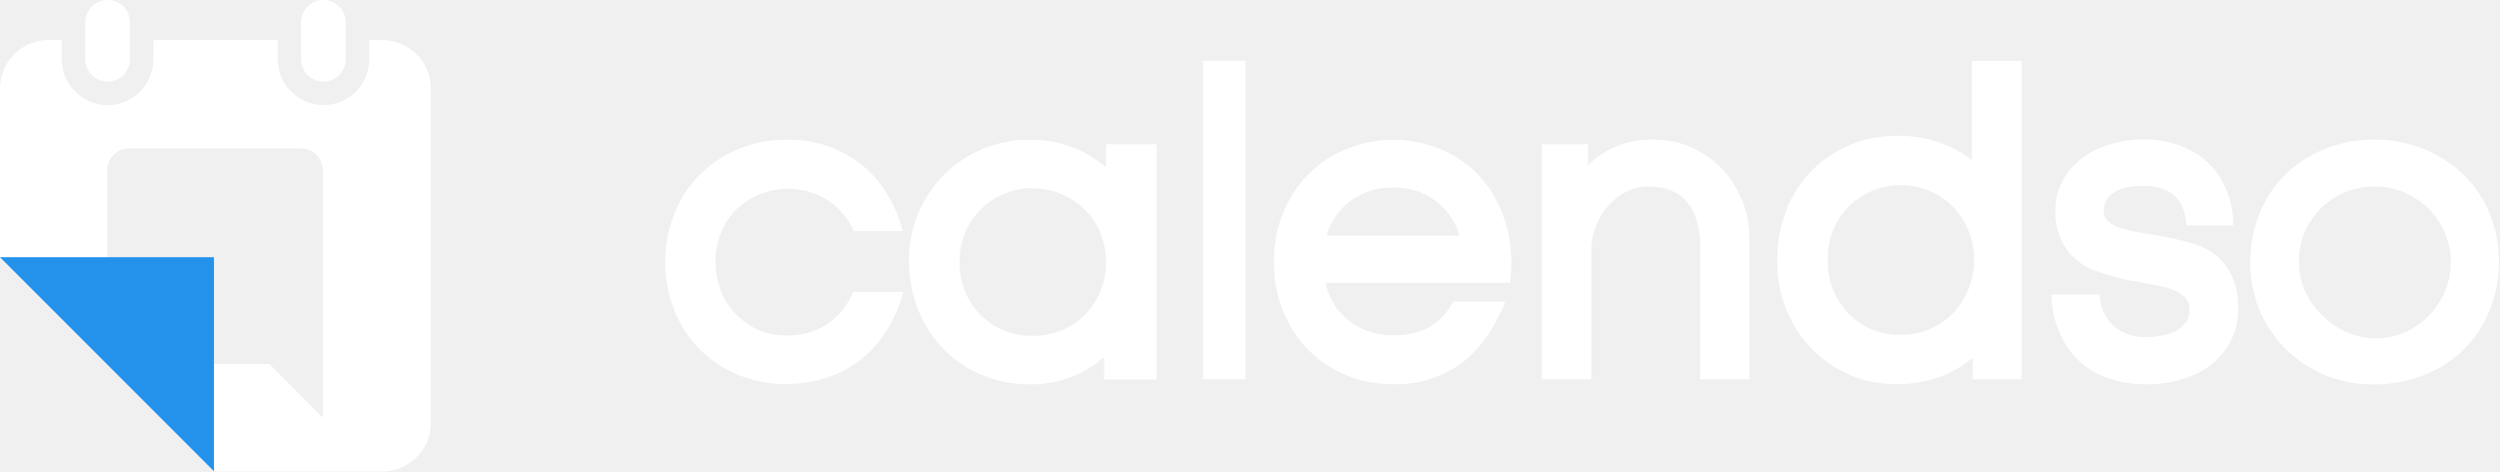
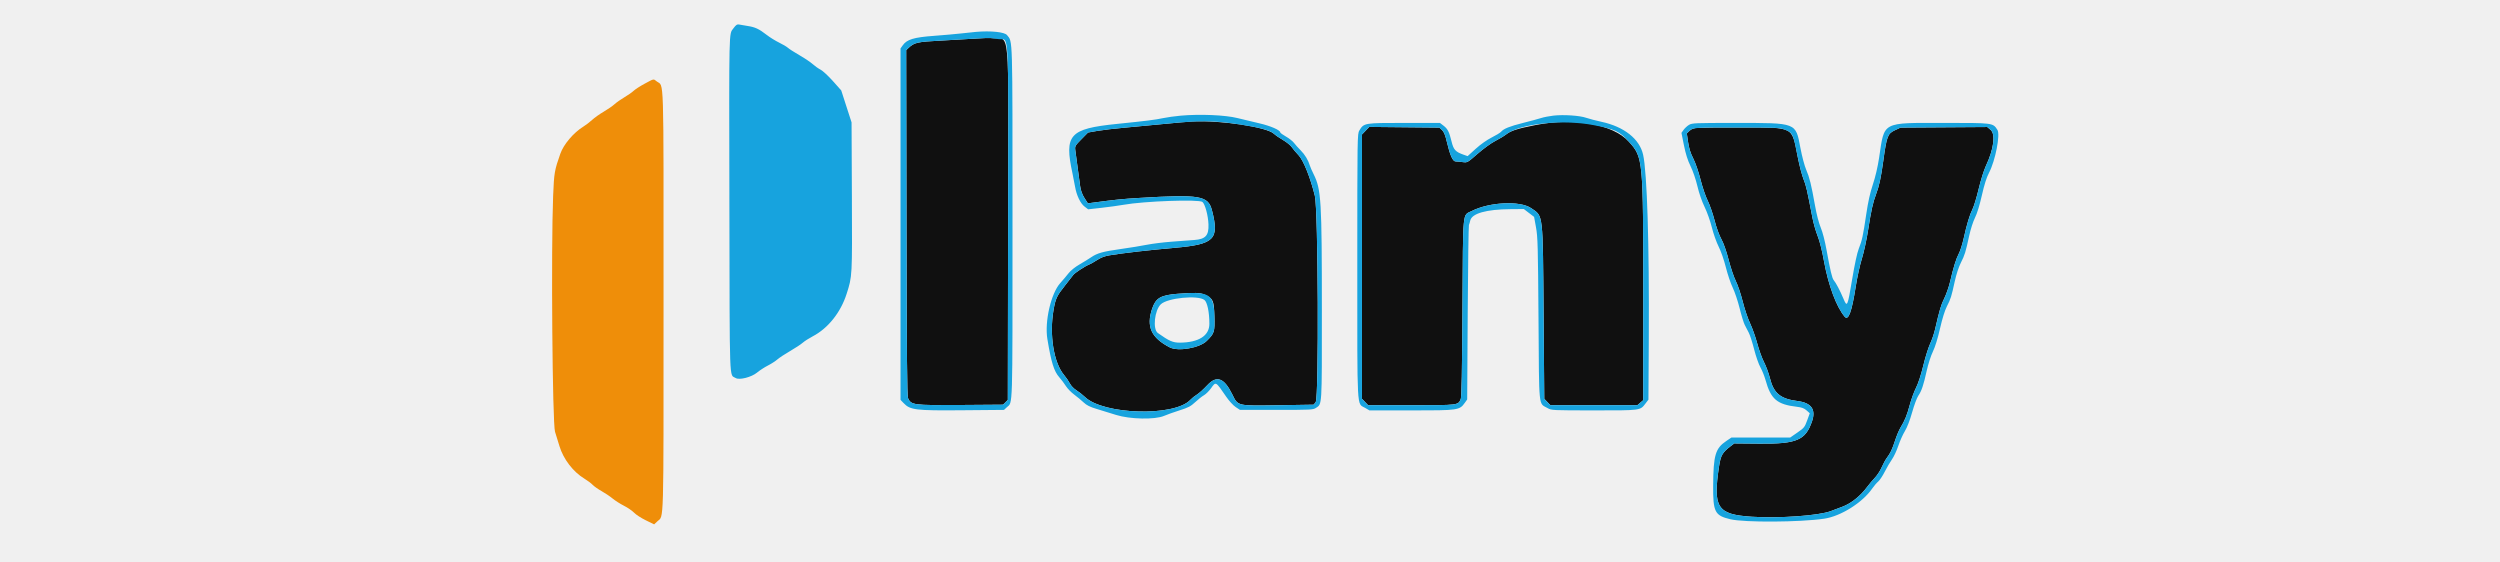
- <svg xmlns="http://www.w3.org/2000/svg" id="Layer_1" data-name="Layer 1" viewBox="0 0 566.93 106.87">
-   <defs>
-     <style>.cls-1,.cls-2{fill:#fff;}.cls-1,.cls-3{fillRule:evenodd;}.cls-3{fill:#2492eb;}</style>
-   </defs>
-   <path class="cls-1" d="M178.41,87.12a28.08,28.08,0,0,1-14-3.59,25.91,25.91,0,0,1-9.94-10,29.62,29.62,0,0,1,0-28.25,25.88,25.88,0,0,1,10-10,28,28,0,0,1,14-3.61A26.53,26.53,0,0,1,195,37q7,5.33,9.86,15.41H193.68a15.82,15.82,0,0,0-6.17-7.16,16.32,16.32,0,0,0-8.68-2.46,17.22,17.22,0,0,0-8.07,2,15.63,15.63,0,0,0-6.14,5.81,17.85,17.85,0,0,0-.19,17.26,16.41,16.41,0,0,0,5.79,6,14.94,14.94,0,0,0,8,2.23c7.23,0,12.37-3.29,15.37-9.89h11.35a31.36,31.36,0,0,1-5.77,11.52,24.73,24.73,0,0,1-9.16,7,28.61,28.61,0,0,1-11.59,2.34ZM250.48,81a24.7,24.7,0,0,1-16.77,6.15,28,28,0,0,1-14-3.59,26.15,26.15,0,0,1-9.84-10A29.21,29.21,0,0,1,206.22,59a27.1,27.1,0,0,1,27.2-27.29,25.66,25.66,0,0,1,17.49,6.25V32.72h11.5V86.07H250.48V81ZM234.34,42.66a16.53,16.53,0,0,0-8.42,2.2,16.21,16.21,0,0,0-6,6,16.38,16.38,0,0,0-2.22,8.37,16.59,16.59,0,0,0,4.71,12.16,16.38,16.38,0,0,0,12.11,4.75,16,16,0,0,0,8.27-2.19,16.31,16.31,0,0,0,5.94-6,17.58,17.58,0,0,0,0-17,16.15,16.15,0,0,0-6-6,16.33,16.33,0,0,0-8.4-2.22Zm38.57-28.87h9.67V86h-9.67V13.79Zm27.77,50.36a15.34,15.34,0,0,0,3,6.27,14.48,14.48,0,0,0,5.36,4.14,16.65,16.65,0,0,0,7,1.47,16.84,16.84,0,0,0,8.1-1.75,14.78,14.78,0,0,0,5.55-5.89h11.87q-4.08,9.74-10.36,14.24a25.3,25.3,0,0,1-15.16,4.49,27.13,27.13,0,0,1-13.8-3.59,25.74,25.74,0,0,1-9.74-10A28.65,28.65,0,0,1,289,59.4a28.65,28.65,0,0,1,3.51-14.09,25.62,25.62,0,0,1,9.79-10,28.15,28.15,0,0,1,27.74.09,25.36,25.36,0,0,1,9.57,10.24,30.18,30.18,0,0,1,3.26,14c0,1-.1,2.47-.29,4.51ZM316.1,42.53a15.83,15.83,0,0,0-9.56,2.92,14.91,14.91,0,0,0-5.58,8h30.18a15.2,15.2,0,0,0-5.59-8,15.63,15.63,0,0,0-9.45-2.92Zm69.63,13.73q0-7-3-10.46c-2-2.35-4.89-3.51-8.68-3.51a11.46,11.46,0,0,0-6.48,2,14.08,14.08,0,0,0-4.76,5.36A15.6,15.6,0,0,0,361,57.08V86H349.79V32.72h10.46v4.76a20.2,20.2,0,0,1,14.87-5.82,20.87,20.87,0,0,1,11,3,21.54,21.54,0,0,1,7.89,8.21,23.45,23.45,0,0,1,2.88,11.55V86h-11.2V56.26Zm61.81,24.91a25.73,25.73,0,0,1-7.91,4.44,28,28,0,0,1-9.35,1.51,26.4,26.4,0,0,1-13.75-3.69,26.94,26.94,0,0,1-9.78-10.07,28.29,28.29,0,0,1-3.57-14.06,30.39,30.39,0,0,1,3.46-14.67,26.14,26.14,0,0,1,9.79-10.14,27.27,27.27,0,0,1,14.14-3.69,28.53,28.53,0,0,1,9,1.4,25.51,25.51,0,0,1,7.78,4.08V13.84h11.3V86h-11.1V81.17ZM431.24,42a16.34,16.34,0,0,0-8.41,2.22,16.05,16.05,0,0,0-6,6,16.75,16.75,0,0,0-2.18,8.49,17.11,17.11,0,0,0,4.71,12.4,16.07,16.07,0,0,0,12.06,4.8,15.71,15.71,0,0,0,8.31-2.26,16.37,16.37,0,0,0,5.94-6.14,17.92,17.92,0,0,0,0-17.17A16.44,16.44,0,0,0,431.24,42Zm55.44,45.13a23.84,23.84,0,0,1-10.84-2.39,18.14,18.14,0,0,1-7.46-7,22.68,22.68,0,0,1-3-10.94h11a10,10,0,0,0,3.08,7.12A11,11,0,0,0,487,76.41a15.51,15.51,0,0,0,5.33-.82,7.27,7.27,0,0,0,3.31-2.18,4.68,4.68,0,0,0,1.1-3,4.06,4.06,0,0,0-1.24-3.19,8.52,8.52,0,0,0-1.72-1.16,13.45,13.45,0,0,0-2.17-.81c-1.82-.44-3.87-.86-6.15-1.29-1.76-.25-3.46-.58-5.1-1s-3.47-1-5-1.59A11.16,11.16,0,0,1,473,60.35l-1-.71a9.64,9.64,0,0,0-1.2-1,8.44,8.44,0,0,1-1.77-1.82,17.51,17.51,0,0,1-1.49-2.61,14.27,14.27,0,0,1-1.25-6.43A14.21,14.21,0,0,1,469,39.29a16.77,16.77,0,0,1,7.2-5.65,25.49,25.49,0,0,1,10.29-2A22.09,22.09,0,0,1,496.82,34a17.22,17.22,0,0,1,7.12,6.73,21.13,21.13,0,0,1,2.74,10.4H496c-.14-3-1.05-5.22-2.69-6.73s-4-2.26-7-2.26-5.24.51-6.76,1.54a4.49,4.49,0,0,0-2.28,3.84,3.12,3.12,0,0,0,1,2.64,8.49,8.49,0,0,0,1.84,1.18,10,10,0,0,0,2,.66c.81.21,1.69.43,2.69.62l3.12.53a65.57,65.57,0,0,1,10,2.21,14,14,0,0,1,6.74,4.46,14.62,14.62,0,0,1,3,8.37l.1,1.82A15.47,15.47,0,0,1,505,79.1a17.09,17.09,0,0,1-7.46,6,27.44,27.44,0,0,1-10.9,2.06Zm76.61-13.55a26.23,26.23,0,0,1-10.19,10,30.43,30.43,0,0,1-14.77,3.59,27.65,27.65,0,0,1-14-3.64,27.26,27.26,0,0,1-10.08-9.92,26.66,26.66,0,0,1-3.73-13.83,28.7,28.7,0,0,1,3.61-14.56,25.87,25.87,0,0,1,10.24-10,29.05,29.05,0,0,1,14.32-3.56,29.59,29.59,0,0,1,14.32,3.61,26.71,26.71,0,0,1,10.24,9.9,28.3,28.3,0,0,1,3.64,14.23,28.21,28.21,0,0,1-3.64,14.17ZM538.73,42.29a17.06,17.06,0,0,0-8.63,2.26,16.7,16.7,0,0,0-6.28,6.15,16.46,16.46,0,0,0-2.3,8.5,16.65,16.65,0,0,0,5.18,12.16A17,17,0,0,0,539,76.71a16.16,16.16,0,0,0,8.53-2.37A17.52,17.52,0,0,0,553.72,68,17,17,0,0,0,556,59.4a16.38,16.38,0,0,0-2.33-8.58,17.24,17.24,0,0,0-6.3-6.22A16.89,16.89,0,0,0,538.73,42.29Z" transform="translate(0)" />
-   <rect class="cls-2" x="19.35" width="10.11" height="18.5" rx="5.05" />
-   <rect class="cls-2" x="68.31" width="10.11" height="18.5" rx="5.05" />
-   <path class="cls-1" d="M11,9.1h3v4.35A10.43,10.43,0,0,0,24.4,23.84h0A10.42,10.42,0,0,0,34.79,13.45V9.1H63v4.35A10.42,10.42,0,0,0,73.36,23.84h0A10.42,10.42,0,0,0,83.75,13.45V9.1h3a11,11,0,0,1,11,11V95.91a11,11,0,0,1-11,11H48.54L0,58.33V20.07a11,11,0,0,1,11-11ZM68.21,33.64H29.31a5,5,0,0,0-5,5v38.9a5,5,0,0,0,5,5H61.1L73.24,94.74V38.67A5,5,0,0,0,68.21,33.64Z" transform="translate(0)" />
-   <polygon class="cls-3" points="48.54 58.33 0 58.33 48.54 106.87 48.54 58.33" />
+ <svg xmlns="http://www.w3.org/2000/svg" id="svg" version="1.1" width="400" height="89.888" viewBox="0, 0, 400,89.888">
+   <g id="svgg">
+     <path id="path0" d="M156.167 6.170 C 155.112 6.242,152.610 6.386,150.605 6.491 C 146.757 6.691,146.288 6.796,145.372 7.661 L 144.994 8.018 145.039 35.634 C 145.073 56.795,145.130 63.356,145.285 63.702 C 145.782 64.814,146.102 64.856,153.672 64.800 L 160.491 64.750 160.871 64.370 L 161.250 63.991 161.293 35.825 C 161.344 2.408,161.726 6.501,158.518 6.094 C 158.279 6.063,157.221 6.098,156.167 6.170 M190.750 19.438 C 190.108 19.472,188.083 19.649,186.250 19.831 C 184.417 20.014,181.604 20.279,180.000 20.421 C 178.396 20.563,176.408 20.797,175.583 20.942 L 174.083 21.205 173.025 22.278 C 172.043 23.273,171.972 23.395,172.041 23.967 C 172.156 24.920,172.655 28.628,172.827 29.803 C 172.931 30.518,173.154 31.127,173.519 31.696 L 174.057 32.535 174.904 32.422 C 178.394 31.954,179.605 31.830,182.250 31.672 C 192.031 31.085,193.308 31.304,193.918 33.667 C 195.115 38.300,194.319 39.094,187.917 39.654 C 183.878 40.007,179.725 40.485,177.500 40.853 C 176.761 40.975,176.136 41.214,175.533 41.607 C 175.047 41.923,174.464 42.252,174.238 42.338 C 173.619 42.573,171.944 43.675,171.719 43.995 C 171.610 44.150,171.018 44.908,170.403 45.680 C 169.093 47.325,168.890 47.756,168.572 49.565 C 167.872 53.541,168.589 58.028,170.236 59.988 C 170.578 60.395,171.003 61.013,171.182 61.363 C 171.368 61.728,171.808 62.186,172.212 62.436 C 172.599 62.676,173.217 63.161,173.585 63.515 C 176.564 66.380,187.931 66.693,190.456 63.979 C 190.710 63.707,191.179 63.330,191.500 63.140 C 191.821 62.950,192.576 62.267,193.178 61.622 C 194.675 60.016,195.860 60.454,197.158 63.090 C 198.094 64.993,197.887 64.944,204.551 64.839 L 210.186 64.750 210.512 64.333 C 211.033 63.666,210.910 33.497,210.377 31.333 C 209.653 28.398,208.551 25.650,207.769 24.833 C 207.374 24.421,206.885 23.841,206.683 23.544 C 206.480 23.247,205.850 22.734,205.282 22.404 C 204.714 22.074,204.057 21.621,203.821 21.398 C 202.677 20.319,195.219 19.201,190.750 19.438 M245.700 20.005 C 242.743 20.593,241.748 20.909,240.991 21.500 C 240.666 21.754,239.878 22.229,239.241 22.554 C 238.594 22.884,237.353 23.783,236.428 24.591 C 234.775 26.036,234.773 26.037,234.030 25.935 C 233.621 25.879,233.119 25.833,232.914 25.833 C 232.443 25.833,232.007 24.872,231.505 22.729 C 231.243 21.613,231.036 21.102,230.728 20.812 L 230.307 20.417 224.695 20.362 L 219.083 20.307 218.500 20.913 L 217.917 21.519 217.917 42.665 L 217.917 63.811 218.406 64.322 L 218.896 64.833 225.827 64.833 C 233.402 64.833,233.280 64.848,233.715 63.858 C 233.855 63.539,233.933 59.478,233.996 49.242 C 234.095 33.224,233.972 34.524,235.461 33.770 C 238.314 32.326,243.192 32.086,244.976 33.302 C 246.945 34.644,246.846 33.787,246.980 50.698 L 247.083 63.812 247.573 64.323 L 248.062 64.833 255.022 64.833 L 261.981 64.833 262.449 64.431 L 262.917 64.029 262.917 47.306 C 262.917 25.369,262.900 25.193,260.618 22.670 C 258.098 19.883,251.895 18.775,245.700 20.005 M271.667 20.453 C 270.977 20.503,270.643 20.621,270.319 20.931 L 269.889 21.342 270.097 22.749 C 270.245 23.751,270.482 24.503,270.922 25.366 C 271.283 26.075,271.766 27.476,272.087 28.747 C 272.388 29.941,272.899 31.441,273.222 32.083 C 273.545 32.725,274.039 34.143,274.322 35.235 C 274.625 36.410,275.069 37.640,275.410 38.250 C 275.772 38.897,276.210 40.141,276.590 41.598 C 276.922 42.873,277.441 44.404,277.743 45.000 C 278.046 45.596,278.535 47.049,278.830 48.228 C 279.126 49.408,279.658 50.983,280.012 51.728 C 280.366 52.474,280.884 53.930,281.162 54.965 C 281.441 56.000,281.931 57.350,282.251 57.965 C 282.572 58.580,282.992 59.721,283.186 60.500 C 283.791 62.931,284.868 63.822,287.623 64.172 C 289.796 64.447,290.565 65.507,289.940 67.365 C 288.909 70.429,287.490 71.041,281.552 70.985 L 277.477 70.946 276.846 71.432 C 275.592 72.396,275.318 72.874,275.062 74.545 C 274.040 81.229,274.731 82.310,280.263 82.678 C 284.592 82.966,291.000 82.512,292.917 81.780 C 293.283 81.640,294.124 81.324,294.786 81.076 C 296.155 80.564,297.654 79.373,298.705 77.962 C 299.065 77.479,299.648 76.783,300.001 76.417 C 300.353 76.050,300.837 75.304,301.076 74.759 C 301.315 74.213,301.685 73.538,301.897 73.259 C 302.462 72.516,302.754 71.896,303.239 70.410 C 303.477 69.680,303.856 68.783,304.081 68.417 C 304.774 67.289,305.123 66.432,305.562 64.784 C 305.794 63.913,306.243 62.686,306.560 62.058 C 306.912 61.363,307.368 59.971,307.725 58.498 C 308.049 57.168,308.541 55.593,308.820 54.998 C 309.098 54.403,309.448 53.391,309.596 52.749 C 310.351 49.490,310.549 48.825,311.086 47.735 C 311.407 47.086,311.825 45.886,312.015 45.069 C 312.556 42.748,312.976 41.397,313.411 40.579 C 313.631 40.164,313.974 39.096,314.174 38.204 C 314.700 35.847,315.150 34.358,315.607 33.454 C 315.829 33.016,316.273 31.554,316.594 30.204 C 316.916 28.847,317.428 27.219,317.738 26.561 C 319.007 23.869,319.321 21.467,318.495 20.772 L 317.962 20.323 311.023 20.370 L 304.083 20.417 303.153 20.853 C 302.027 21.381,301.866 21.811,301.323 25.765 C 300.953 28.458,300.664 29.787,300.167 31.083 C 299.677 32.360,299.388 33.659,298.909 36.743 C 298.664 38.319,298.219 40.368,297.903 41.377 C 297.591 42.372,297.151 44.363,296.926 45.801 C 296.281 49.918,295.744 51.383,295.144 50.667 C 293.819 49.085,292.541 45.659,291.843 41.812 C 291.531 40.092,291.140 38.544,290.814 37.729 C 290.525 37.007,290.152 35.704,289.986 34.833 C 289.136 30.383,288.971 29.668,288.568 28.680 C 288.327 28.092,287.913 26.517,287.648 25.180 C 286.643 20.125,287.202 20.423,278.667 20.402 C 275.321 20.394,272.171 20.417,271.667 20.453 M192.750 47.148 C 194.099 47.771,194.233 48.064,194.306 50.564 C 194.380 53.109,194.312 53.328,193.075 54.548 C 191.929 55.678,188.502 56.274,187.154 55.577 C 184.206 54.052,183.383 52.271,184.323 49.447 C 184.910 47.684,185.681 47.224,188.417 47.006 C 191.144 46.790,192.036 46.819,192.750 47.148 " stroke="none" fill="#101010" fill-rule="evenodd" />
+     <path id="path1" d="M117.349 4.531 C 116.611 5.534,116.647 3.983,116.701 32.833 C 116.755 62.254,116.667 59.828,117.706 60.484 C 118.283 60.848,120.232 60.353,121.126 59.615 C 121.558 59.258,122.341 58.749,122.865 58.484 C 123.390 58.219,124.070 57.782,124.377 57.512 C 124.684 57.243,125.602 56.637,126.417 56.167 C 127.231 55.696,128.140 55.099,128.435 54.839 C 128.731 54.580,129.448 54.119,130.028 53.816 C 132.490 52.528,134.510 49.996,135.465 47.000 C 136.366 44.173,136.358 44.313,136.302 31.500 L 136.250 19.583 135.424 17.027 L 134.599 14.470 133.260 12.968 C 132.524 12.142,131.635 11.321,131.286 11.143 C 130.937 10.965,130.371 10.566,130.029 10.256 C 129.686 9.947,128.733 9.306,127.911 8.833 C 127.089 8.360,126.262 7.829,126.074 7.654 C 125.886 7.479,125.252 7.104,124.667 6.820 C 124.081 6.537,123.185 5.982,122.676 5.587 C 121.429 4.621,120.826 4.339,119.611 4.154 C 119.046 4.067,118.421 3.960,118.222 3.916 C 117.945 3.853,117.743 3.995,117.349 4.531 M156.167 5.100 C 155.754 5.136,154.704 5.246,153.833 5.345 C 152.962 5.445,150.975 5.620,149.417 5.736 C 146.217 5.973,145.114 6.305,144.454 7.231 L 144.083 7.750 144.083 35.864 L 144.083 63.978 144.579 64.496 C 145.643 65.607,146.462 65.706,153.986 65.641 L 160.640 65.583 161.086 65.167 C 162.063 64.253,162.000 66.286,162.000 35.705 C 162.000 5.180,162.047 6.772,161.121 5.613 C 160.731 5.125,158.529 4.897,156.167 5.100 M159.818 6.264 C 161.493 6.486,161.343 3.480,161.293 35.825 L 161.250 63.991 160.871 64.370 L 160.491 64.750 153.672 64.800 C 146.102 64.856,145.782 64.814,145.285 63.702 C 145.130 63.356,145.073 56.795,145.039 35.634 L 144.994 8.018 145.372 7.661 C 146.288 6.796,146.757 6.691,150.605 6.491 C 152.610 6.386,155.112 6.242,156.167 6.170 C 157.221 6.098,158.279 6.063,158.518 6.094 C 158.758 6.124,159.342 6.201,159.818 6.264 M188.917 18.505 C 188.000 18.586,186.725 18.765,186.083 18.901 C 184.804 19.173,183.562 19.328,178.641 19.833 C 171.102 20.607,170.262 21.551,171.597 27.749 C 171.736 28.391,171.923 29.350,172.012 29.880 C 172.246 31.257,172.862 32.544,173.532 33.056 L 174.103 33.491 176.260 33.249 C 177.446 33.115,179.030 32.896,179.780 32.763 C 183.064 32.177,191.851 31.864,192.392 32.313 C 192.813 32.663,193.304 34.484,193.356 35.893 C 193.423 37.675,192.894 38.264,191.104 38.397 C 190.451 38.446,188.829 38.567,187.500 38.666 C 186.171 38.764,184.371 38.988,183.500 39.162 C 182.629 39.337,180.754 39.643,179.333 39.841 C 176.459 40.244,175.563 40.493,174.583 41.163 C 174.217 41.414,173.380 41.929,172.724 42.308 C 172.023 42.712,171.304 43.290,170.980 43.707 C 170.678 44.097,170.076 44.811,169.643 45.292 C 168.155 46.949,167.117 51.459,167.581 54.253 C 168.205 58.019,168.633 59.390,169.483 60.362 C 169.831 60.759,170.313 61.399,170.555 61.785 C 170.797 62.170,171.390 62.779,171.873 63.138 C 172.355 63.496,173.035 64.061,173.384 64.392 C 173.861 64.845,174.378 65.103,175.468 65.431 C 176.265 65.671,177.667 66.104,178.583 66.392 C 180.797 67.089,184.817 67.167,186.250 66.541 C 186.708 66.341,187.827 65.942,188.736 65.655 C 190.129 65.215,190.522 65.009,191.236 64.343 C 191.702 63.908,192.333 63.409,192.638 63.235 C 192.943 63.060,193.449 62.560,193.763 62.125 C 194.559 61.019,194.480 60.975,196.182 63.459 C 196.645 64.136,197.315 64.870,197.702 65.126 L 198.394 65.583 204.238 65.583 C 209.704 65.583,210.114 65.563,210.550 65.267 C 211.544 64.593,211.500 65.312,211.499 49.717 C 211.498 32.018,211.395 30.298,210.178 27.867 C 209.916 27.344,209.647 26.729,209.580 26.500 C 209.324 25.630,208.779 24.726,208.110 24.060 C 207.729 23.681,207.248 23.144,207.043 22.868 C 206.837 22.592,206.256 22.133,205.751 21.848 C 205.246 21.564,204.833 21.259,204.833 21.172 C 204.833 20.821,203.304 20.154,201.578 19.751 C 200.573 19.517,198.963 19.130,198.000 18.892 C 196.014 18.400,192.014 18.230,188.917 18.505 M248.557 18.498 C 247.900 18.571,247.000 18.748,246.557 18.891 C 246.113 19.035,244.821 19.385,243.686 19.668 C 241.569 20.196,240.569 20.599,240.165 21.086 C 240.039 21.238,239.365 21.649,238.668 21.999 C 237.906 22.382,236.887 23.103,236.111 23.808 L 234.820 24.981 234.149 24.744 C 232.871 24.293,232.565 23.952,232.245 22.627 C 231.874 21.087,231.634 20.619,230.943 20.092 L 230.385 19.667 224.651 19.667 C 218.249 19.668,218.232 19.671,217.499 20.873 C 217.173 21.408,217.168 21.756,217.167 42.558 C 217.167 66.288,217.067 64.468,218.411 65.256 L 219.113 65.667 225.837 65.667 C 233.353 65.667,233.519 65.643,234.374 64.444 L 234.750 63.917 234.834 50.083 C 234.881 42.475,234.968 36.137,235.029 36.000 C 235.089 35.862,235.184 35.544,235.239 35.292 C 235.490 34.149,237.806 33.493,241.699 33.465 L 243.814 33.449 244.634 34.075 L 245.455 34.700 245.763 36.392 C 246.039 37.911,246.080 39.404,246.160 51.030 C 246.262 65.662,246.140 64.455,247.599 65.289 C 248.243 65.657,248.321 65.661,255.050 65.664 C 262.597 65.667,262.416 65.691,263.283 64.555 L 263.750 63.943 263.806 54.096 C 263.891 39.049,263.536 27.591,262.898 24.750 C 262.331 22.226,259.859 20.273,256.238 19.489 C 255.373 19.302,254.271 19.013,253.789 18.847 C 252.739 18.485,250.202 18.316,248.557 18.498 M198.423 19.921 C 201.661 20.425,203.249 20.859,203.821 21.398 C 204.057 21.621,204.714 22.074,205.282 22.404 C 205.850 22.734,206.480 23.247,206.683 23.544 C 206.885 23.841,207.374 24.421,207.769 24.833 C 208.551 25.650,209.653 28.398,210.377 31.333 C 210.910 33.497,211.033 63.666,210.512 64.333 L 210.186 64.750 204.551 64.839 C 197.887 64.944,198.094 64.993,197.158 63.090 C 195.860 60.454,194.675 60.016,193.178 61.622 C 192.576 62.267,191.821 62.950,191.500 63.140 C 191.179 63.330,190.710 63.707,190.456 63.979 C 187.931 66.693,176.564 66.380,173.585 63.515 C 173.217 63.161,172.599 62.676,172.212 62.436 C 171.808 62.186,171.368 61.728,171.182 61.363 C 171.003 61.013,170.578 60.395,170.236 59.988 C 168.589 58.028,167.872 53.541,168.572 49.565 C 168.890 47.756,169.093 47.325,170.403 45.680 C 171.018 44.908,171.610 44.150,171.719 43.995 C 171.944 43.675,173.619 42.573,174.238 42.338 C 174.464 42.252,175.047 41.923,175.533 41.607 C 176.136 41.214,176.761 40.975,177.500 40.853 C 179.725 40.485,183.878 40.007,187.917 39.654 C 194.319 39.094,195.115 38.300,193.918 33.667 C 193.308 31.304,192.031 31.085,182.250 31.672 C 179.605 31.830,178.394 31.954,174.904 32.422 L 174.057 32.535 173.519 31.696 C 173.154 31.127,172.931 30.518,172.827 29.803 C 172.655 28.628,172.156 24.920,172.041 23.967 C 171.972 23.395,172.043 23.273,173.025 22.278 L 174.083 21.205 175.583 20.942 C 176.408 20.797,178.396 20.563,180.000 20.421 C 181.604 20.279,184.417 20.014,186.250 19.831 C 192.087 19.250,194.215 19.266,198.423 19.921 M254.870 20.002 C 258.404 20.663,259.093 20.983,260.618 22.670 C 262.900 25.193,262.917 25.369,262.917 47.306 L 262.917 64.029 262.449 64.431 L 261.981 64.833 255.022 64.833 L 248.062 64.833 247.573 64.323 L 247.083 63.812 246.980 50.698 C 246.846 33.787,246.945 34.644,244.976 33.302 C 243.192 32.086,238.314 32.326,235.461 33.770 C 233.972 34.524,234.095 33.224,233.996 49.242 C 233.933 59.478,233.855 63.539,233.715 63.858 C 233.280 64.848,233.402 64.833,225.827 64.833 L 218.896 64.833 218.406 64.322 L 217.917 63.811 217.917 42.665 L 217.917 21.519 218.500 20.913 L 219.083 20.307 224.695 20.362 L 230.307 20.417 230.728 20.812 C 231.036 21.102,231.243 21.613,231.505 22.729 C 232.007 24.872,232.443 25.833,232.914 25.833 C 233.119 25.833,233.621 25.879,234.030 25.935 C 234.773 26.037,234.775 26.036,236.428 24.591 C 237.353 23.783,238.594 22.884,239.241 22.554 C 239.878 22.229,240.666 21.754,240.991 21.500 C 243.164 19.801,249.910 19.073,254.870 20.002 M270.231 19.984 C 269.946 20.158,269.559 20.516,269.371 20.780 L 269.030 21.260 269.432 23.255 C 269.713 24.650,270.031 25.651,270.488 26.583 C 270.868 27.357,271.328 28.704,271.586 29.794 C 271.856 30.935,272.309 32.242,272.741 33.127 C 273.137 33.939,273.648 35.380,273.896 36.385 C 274.141 37.378,274.631 38.762,274.986 39.468 C 275.363 40.215,275.844 41.598,276.140 42.782 C 276.419 43.900,276.914 45.363,277.239 46.032 C 277.564 46.702,278.058 48.177,278.337 49.311 C 278.616 50.445,278.984 51.645,279.155 51.978 C 279.325 52.311,279.621 52.883,279.812 53.250 C 280.003 53.617,280.387 54.812,280.664 55.906 C 280.942 57.000,281.393 58.291,281.666 58.774 C 281.938 59.257,282.303 60.162,282.477 60.785 C 283.340 63.889,284.315 64.715,287.564 65.096 C 288.292 65.181,288.675 65.328,289.053 65.666 L 289.563 66.121 289.145 67.269 C 288.754 68.345,288.656 68.466,287.583 69.208 L 286.438 70.000 281.738 70.000 L 277.038 70.000 276.232 70.542 C 274.457 71.736,274.142 72.791,274.106 77.667 C 274.075 81.922,274.361 82.487,276.854 83.080 C 279.103 83.616,287.999 83.563,291.873 82.992 C 294.530 82.600,297.988 80.428,299.554 78.167 C 299.839 77.754,300.270 77.251,300.511 77.049 C 300.751 76.846,301.225 76.134,301.564 75.465 C 301.902 74.797,302.420 73.912,302.715 73.500 C 303.010 73.087,303.466 72.112,303.728 71.333 C 303.990 70.554,304.465 69.491,304.785 68.971 C 305.145 68.385,305.585 67.243,305.942 65.971 C 306.260 64.841,306.699 63.654,306.920 63.333 C 307.452 62.558,307.764 61.635,308.272 59.333 C 308.514 58.240,308.939 56.916,309.263 56.250 C 309.619 55.518,310.043 54.149,310.400 52.576 C 310.758 51.002,311.167 49.681,311.498 49.030 C 312.123 47.801,312.219 47.497,312.757 45.040 C 313.004 43.914,313.396 42.714,313.736 42.040 C 314.366 40.792,314.487 40.403,315.068 37.732 C 315.296 36.685,315.699 35.430,315.996 34.841 C 316.324 34.191,316.736 32.852,317.094 31.275 C 317.492 29.520,317.845 28.406,318.253 27.622 C 319.263 25.684,320.073 21.521,319.585 20.776 C 318.849 19.652,318.959 19.667,311.136 19.667 C 300.955 19.667,301.541 19.355,300.656 25.245 C 300.437 26.701,300.065 28.294,299.664 29.495 C 299.217 30.834,298.894 32.284,298.599 34.277 C 298.079 37.783,297.931 38.466,297.402 39.796 C 297.143 40.446,296.743 42.299,296.344 44.687 C 295.600 49.144,295.554 49.242,294.917 47.714 C 294.414 46.510,293.749 45.249,293.394 44.826 C 293.135 44.519,292.832 43.243,292.248 40.002 C 291.987 38.551,291.616 37.122,291.319 36.419 C 291.022 35.719,290.657 34.314,290.408 32.917 C 289.803 29.521,289.523 28.381,288.994 27.164 C 288.726 26.547,288.325 25.038,288.067 23.673 C 287.291 19.572,287.554 19.673,277.667 19.670 C 271.166 19.668,270.719 19.687,270.231 19.984 M285.698 20.800 C 286.831 21.258,286.898 21.410,287.648 25.180 C 287.913 26.517,288.327 28.092,288.568 28.680 C 288.971 29.668,289.136 30.383,289.986 34.833 C 290.152 35.704,290.525 37.007,290.814 37.729 C 291.140 38.544,291.531 40.092,291.843 41.812 C 292.541 45.659,293.819 49.085,295.144 50.667 C 295.744 51.383,296.281 49.918,296.926 45.801 C 297.151 44.363,297.591 42.372,297.903 41.377 C 298.219 40.368,298.664 38.319,298.909 36.743 C 299.388 33.659,299.677 32.360,300.167 31.083 C 300.664 29.787,300.953 28.458,301.323 25.765 C 301.866 21.811,302.027 21.381,303.153 20.853 L 304.083 20.417 311.023 20.370 L 317.962 20.323 318.495 20.772 C 319.321 21.467,319.007 23.869,317.738 26.561 C 317.428 27.219,316.916 28.847,316.594 30.204 C 316.273 31.554,315.829 33.016,315.607 33.454 C 315.150 34.358,314.700 35.847,314.174 38.204 C 313.974 39.096,313.631 40.164,313.411 40.579 C 312.976 41.397,312.556 42.748,312.015 45.069 C 311.825 45.886,311.407 47.086,311.086 47.735 C 310.549 48.825,310.351 49.490,309.596 52.749 C 309.448 53.391,309.098 54.403,308.820 54.998 C 308.541 55.593,308.049 57.168,307.725 58.498 C 307.368 59.971,306.912 61.363,306.560 62.058 C 306.243 62.686,305.794 63.913,305.562 64.784 C 305.123 66.432,304.774 67.289,304.081 68.417 C 303.856 68.783,303.477 69.680,303.239 70.410 C 302.754 71.896,302.462 72.516,301.897 73.259 C 301.685 73.538,301.315 74.213,301.076 74.759 C 300.837 75.304,300.353 76.050,300.001 76.417 C 299.648 76.783,299.065 77.479,298.705 77.962 C 297.654 79.373,296.155 80.564,294.786 81.076 C 294.124 81.324,293.283 81.640,292.917 81.780 C 291.000 82.512,284.592 82.966,280.263 82.678 C 274.731 82.310,274.040 81.229,275.062 74.545 C 275.318 72.874,275.592 72.396,276.846 71.432 L 277.477 70.946 281.552 70.985 C 287.490 71.041,288.909 70.429,289.940 67.365 C 290.565 65.507,289.796 64.447,287.623 64.172 C 284.868 63.822,283.791 62.931,283.186 60.500 C 282.992 59.721,282.572 58.580,282.251 57.965 C 281.931 57.350,281.441 56.000,281.162 54.965 C 280.884 53.930,280.366 52.474,280.012 51.728 C 279.658 50.983,279.126 49.408,278.830 48.228 C 278.535 47.049,278.046 45.596,277.743 45.000 C 277.441 44.404,276.922 42.873,276.590 41.598 C 276.210 40.141,275.772 38.897,275.410 38.250 C 275.069 37.640,274.625 36.410,274.322 35.235 C 274.039 34.143,273.545 32.725,273.222 32.083 C 272.899 31.441,272.388 29.941,272.087 28.747 C 271.766 27.476,271.283 26.075,270.922 25.366 C 270.482 24.503,270.245 23.751,270.097 22.749 L 269.889 21.342 270.319 20.931 C 270.876 20.399,271.118 20.384,278.667 20.402 C 284.610 20.416,284.772 20.426,285.698 20.800 M188.417 47.006 C 185.681 47.224,184.910 47.684,184.323 49.447 C 183.383 52.271,184.206 54.052,187.154 55.577 C 188.502 56.274,191.929 55.678,193.075 54.548 C 194.312 53.328,194.380 53.109,194.306 50.564 C 194.202 47.007,193.528 46.600,188.417 47.006 M192.707 47.996 C 193.170 48.360,193.500 49.950,193.500 51.819 C 193.500 53.710,191.798 54.798,188.797 54.824 C 187.666 54.833,187.063 54.571,185.253 53.279 C 184.404 52.673,184.726 49.629,185.740 48.676 C 186.821 47.661,191.678 47.187,192.707 47.996 " stroke="none" fill="#17a3de" fill-rule="evenodd" />
+     <path id="path2" d="M103.132 13.400 C 102.426 13.779,101.639 14.288,101.382 14.530 C 101.126 14.772,100.467 15.233,99.917 15.555 C 99.367 15.876,98.654 16.377,98.333 16.667 C 98.013 16.958,97.225 17.502,96.583 17.876 C 95.942 18.251,95.117 18.835,94.750 19.176 C 94.383 19.516,93.746 20.004,93.333 20.259 C 91.766 21.228,90.184 23.092,89.655 24.592 C 88.720 27.245,88.651 27.645,88.501 31.333 C 88.160 39.756,88.385 67.805,88.804 69.083 C 88.894 69.358,89.214 70.394,89.515 71.386 C 90.148 73.469,91.693 75.485,93.500 76.583 C 94.005 76.890,94.601 77.336,94.825 77.574 C 95.049 77.813,95.697 78.268,96.265 78.585 C 96.832 78.903,97.620 79.433,98.015 79.763 C 98.410 80.093,99.225 80.612,99.825 80.916 C 100.425 81.220,101.161 81.724,101.459 82.035 C 101.757 82.346,102.600 82.893,103.332 83.250 L 104.664 83.899 105.186 83.408 C 106.238 82.418,106.167 84.974,106.167 48.249 C 106.167 10.704,106.268 13.962,105.066 13.016 C 104.529 12.594,104.692 12.561,103.132 13.400 " stroke="none" fill="#ef8e09" fill-rule="evenodd" />
+   </g>
</svg>
